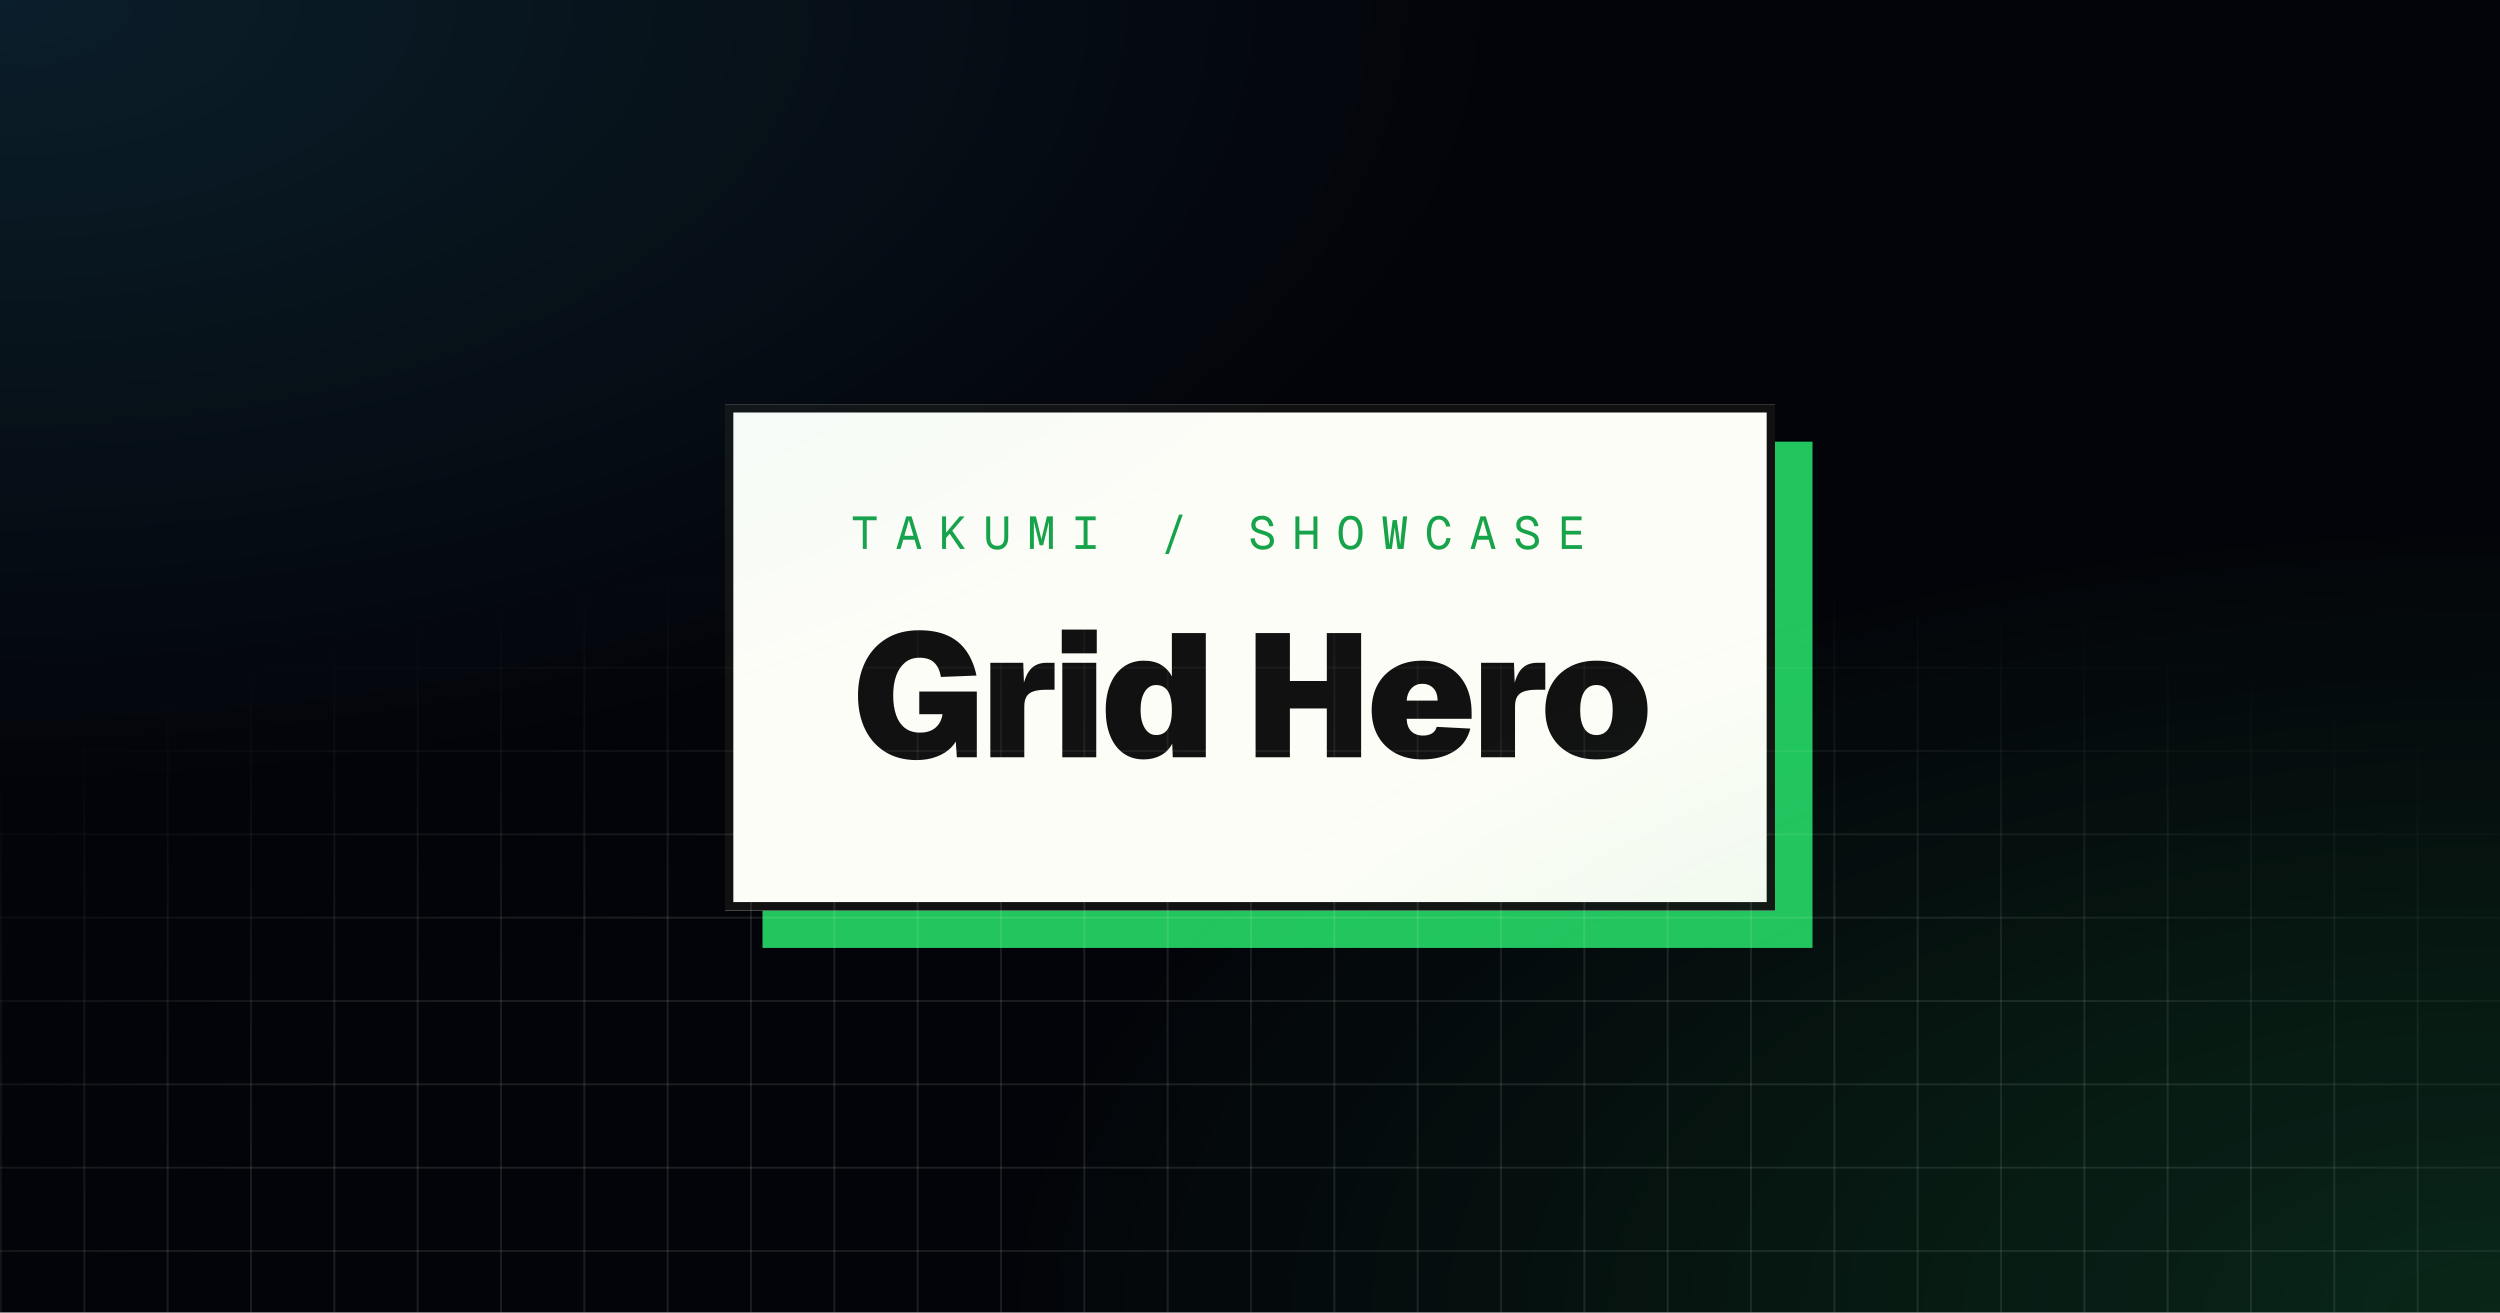
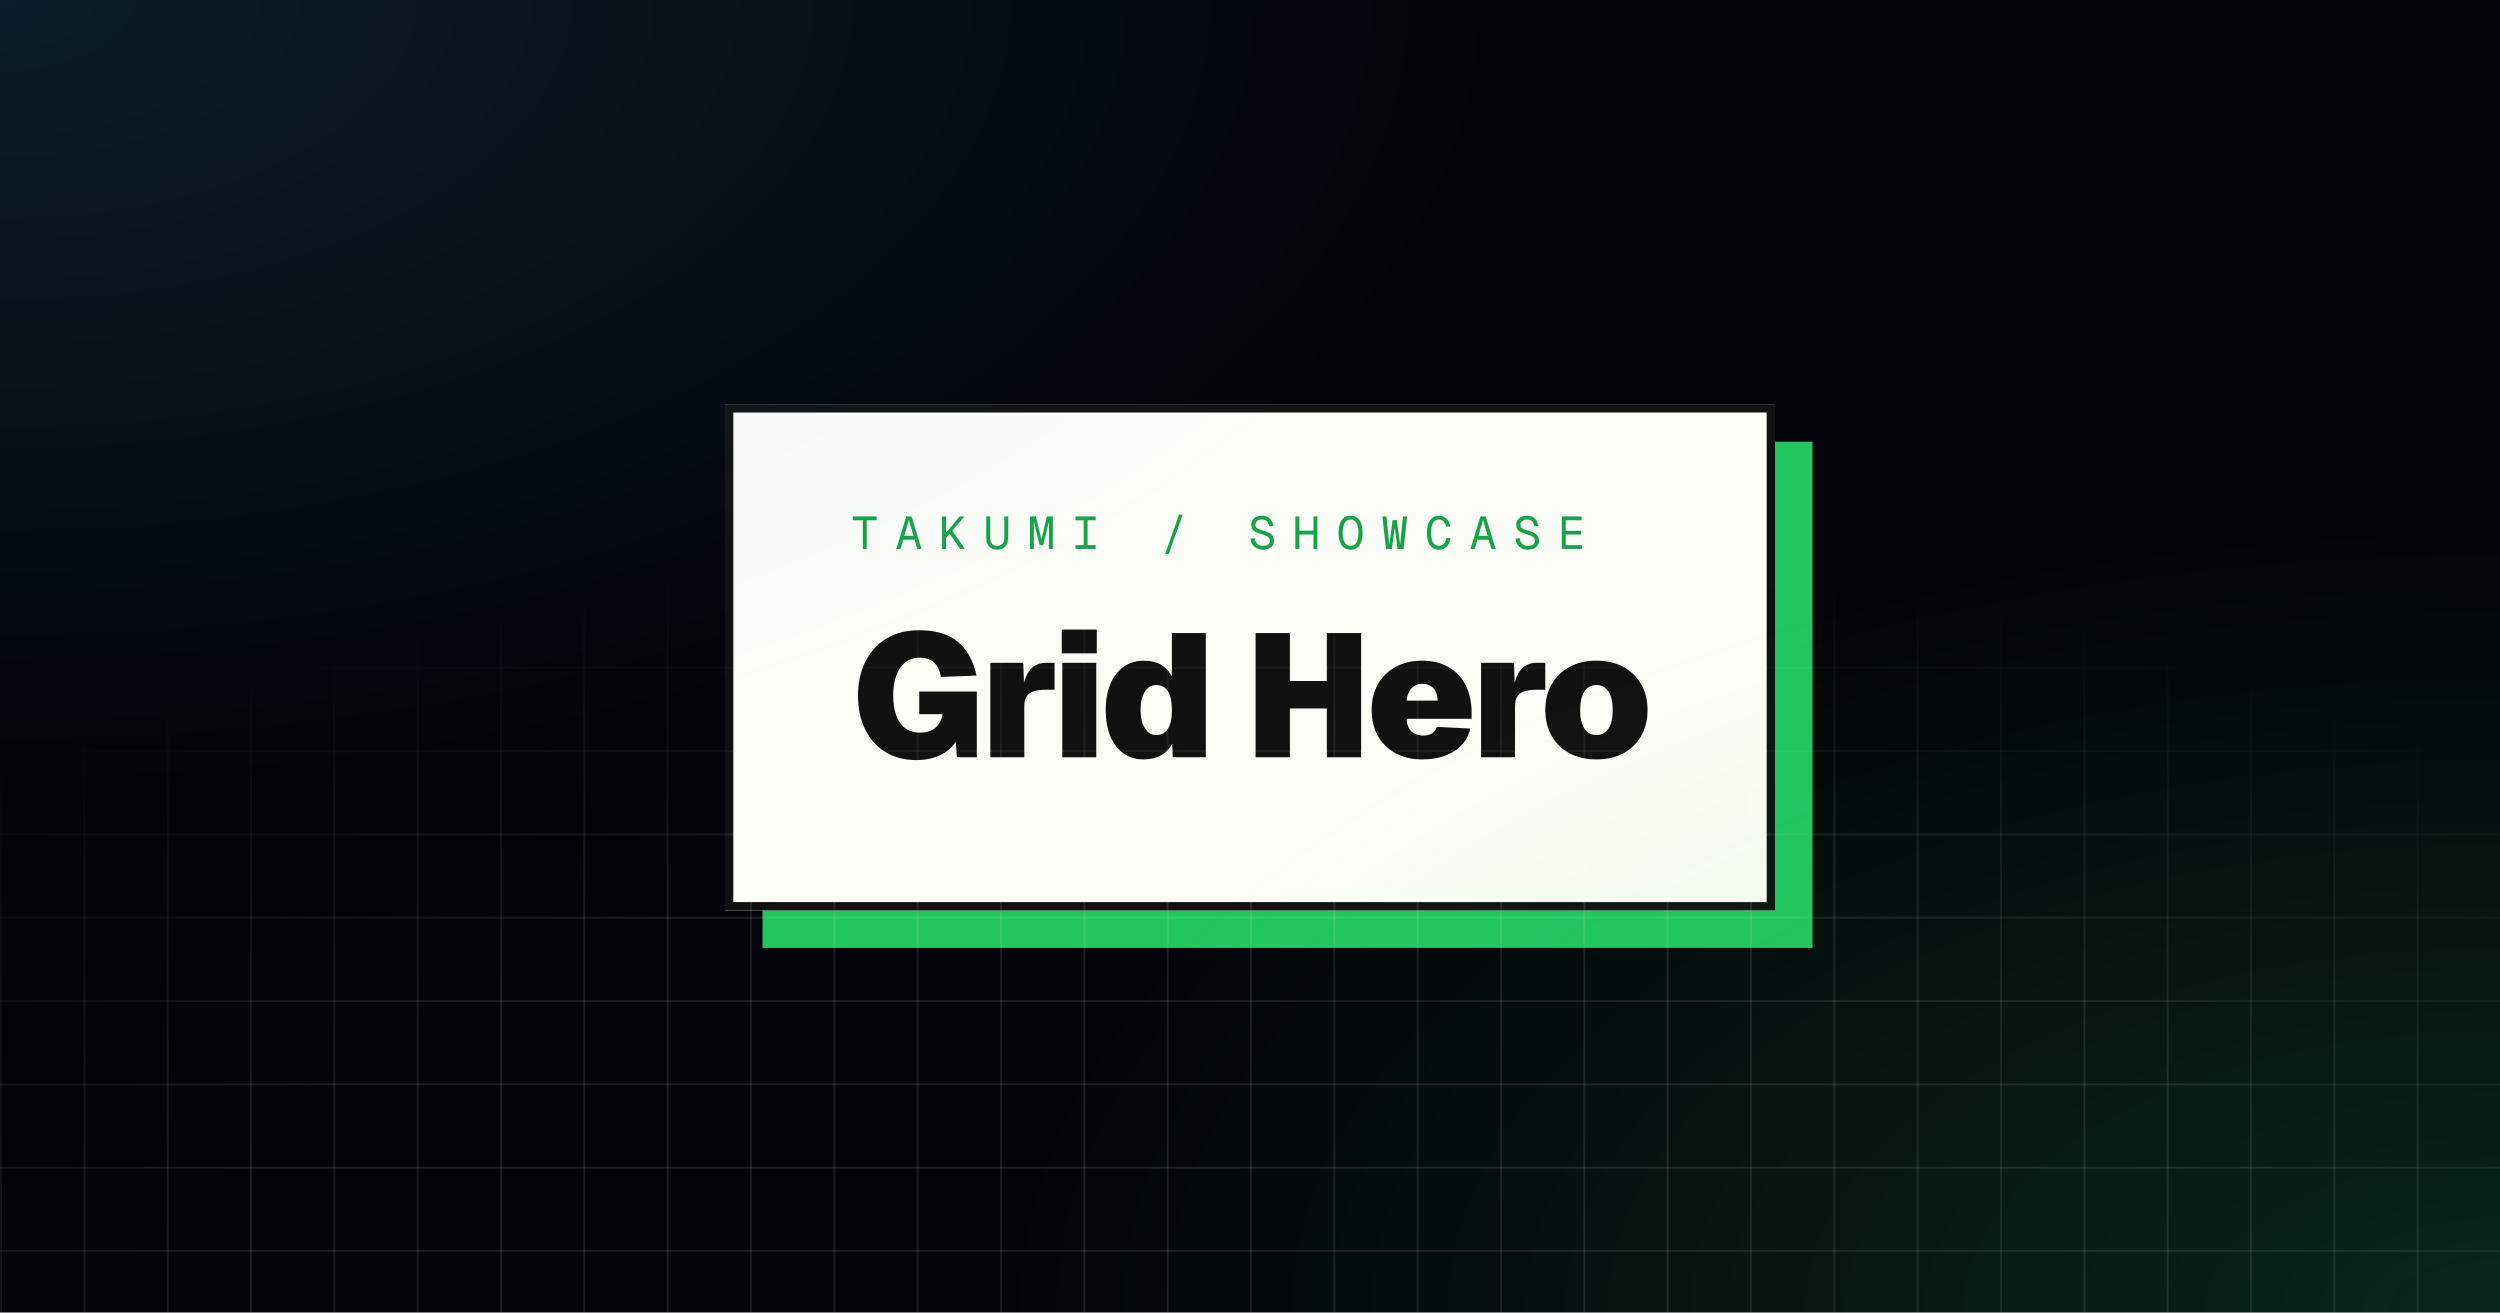
<svg xmlns="http://www.w3.org/2000/svg" width="1200" height="630" viewBox="0 0 1200 630">
  <rect x="0" y="0" width="1200" height="630" fill="#030409" />
  <clipPath id="cp0">
-     <path d="M-1000000-1000000H1000000V1000000H-1000000ZM348 194h504v243h-504v-243Z" clip-rule="evenodd" />
+     <path d="M-1000000-1000000H1000000V1000000H-1000000ZM349 195h502v241h-502v-241Z" clip-rule="evenodd" />
  </clipPath>
  <g clip-path="url(#cp0)">
    <path d="M366 212h504v243h-504v-243Z" fill="#22c55e" />
  </g>
  <rect x="348" y="194" width="504" height="243" fill="#fdfdf7" />
  <path d="M348 194h504v243h-504v-243Zm4 4h496v235h-496v-235Z" fill="#111" fill-rule="evenodd" />
  <g fill="#16a34a">
    <use href="#g0" x="408.48" y="263.5" />
    <use href="#g1" x="429.68" y="263.5" />
    <use href="#g2" x="450.88" y="263.5" />
    <use href="#g3" x="472.08" y="263.5" />
    <use href="#g4" x="493.28" y="263.5" />
    <use href="#g5" x="514.48" y="263.5" />
    <use href="#g6" x="556.88" y="263.5" />
    <use href="#g7" x="599.28" y="263.5" />
    <use href="#g8" x="620.48" y="263.5" />
    <use href="#g9" x="641.68" y="263.5" />
    <use href="#g10" x="662.88" y="263.5" />
    <use href="#g11" x="684.08" y="263.5" />
    <use href="#g1" x="705.28" y="263.5" />
    <use href="#g7" x="726.48" y="263.5" />
    <use href="#g12" x="747.68" y="263.5" />
  </g>
  <g fill="#111">
    <use href="#g13" x="408.48" y="363.5" />
    <use href="#g14" x="470.66" y="363.5" />
    <use href="#g15" x="505.2" y="363.5" />
    <use href="#g16" x="528.06" y="363.5" />
    <use href="#g17" x="597.48" y="363.5" />
    <use href="#g18" x="655.71" y="363.5" />
    <use href="#g14" x="706.21" y="363.5" />
    <use href="#g19" x="739.07" y="363.5" />
  </g>
  <mask id="mk1" maskUnits="userSpaceOnUse" style="mask-type:alpha" x="0" y="0" width="1200" height="630">
    <radialGradient id="rg2" gradientUnits="userSpaceOnUse" cx="600" cy="630" r="840" gradientTransform="matrix(1 0 0 .45 0 346.5)">
      <stop offset="0" stop-color="#000" />
      <stop offset=".016" stop-color="#000" />
      <stop offset=".032" stop-color="#000" />
      <stop offset=".048" stop-color="#000" />
      <stop offset=".063" stop-color="#000" />
      <stop offset=".079" stop-color="#000" />
      <stop offset=".095" stop-color="#000" />
      <stop offset=".111" stop-color="#000" />
      <stop offset=".127" stop-color="#000" />
      <stop offset=".143" stop-color="#000" />
      <stop offset=".159" stop-color="#000" />
      <stop offset=".175" stop-color="#000" />
      <stop offset=".19" stop-color="#000" />
      <stop offset=".206" stop-color="#000" />
      <stop offset=".222" stop-color="#000" />
      <stop offset=".238" stop-color="#000" />
      <stop offset=".254" stop-color="#000" />
      <stop offset=".27" stop-color="#000" />
      <stop offset=".286" stop-color="#000" />
      <stop offset=".302" stop-color="#000" />
      <stop offset=".317" stop-color="#000" />
      <stop offset=".333" stop-color="#000" />
      <stop offset=".349" stop-color="#000" />
      <stop offset=".365" stop-color="#000" />
      <stop offset=".381" stop-color="#000" />
      <stop offset=".397" stop-color="#000" />
      <stop offset=".413" stop-color="#000" />
      <stop offset=".429" stop-color="#000" />
      <stop offset=".444" stop-color="#000" />
      <stop offset=".46" stop-color="#000" />
      <stop offset=".476" stop-color="#000" />
      <stop offset=".492" stop-color="#000" />
      <stop offset=".508" stop-color="#000" />
      <stop offset=".524" stop-color="#000" />
      <stop offset=".54" stop-color="#000" />
      <stop offset=".556" stop-color="#000" />
      <stop offset=".571" stop-color="#000" />
      <stop offset=".587" stop-color="#000" />
      <stop offset=".603" stop-color="#000" />
      <stop offset=".619" stop-color="#000" stop-opacity=".953" />
      <stop offset=".635" stop-color="#000" stop-opacity=".914" />
      <stop offset=".651" stop-color="#000" stop-opacity=".875" />
      <stop offset=".667" stop-color="#000" stop-opacity=".835" />
      <stop offset=".683" stop-color="#000" stop-opacity=".792" />
      <stop offset=".698" stop-color="#000" stop-opacity=".753" />
      <stop offset=".714" stop-color="#000" stop-opacity=".714" />
      <stop offset=".73" stop-color="#000" stop-opacity=".675" />
      <stop offset=".746" stop-color="#000" stop-opacity=".635" />
      <stop offset=".762" stop-color="#000" stop-opacity=".596" />
      <stop offset=".778" stop-color="#000" stop-opacity=".557" />
      <stop offset=".794" stop-color="#000" stop-opacity=".518" />
      <stop offset=".81" stop-color="#000" stop-opacity=".475" />
      <stop offset=".825" stop-color="#000" stop-opacity=".435" />
      <stop offset=".841" stop-color="#000" stop-opacity=".396" />
      <stop offset=".857" stop-color="#000" stop-opacity=".357" />
      <stop offset=".873" stop-color="#000" stop-opacity=".318" />
      <stop offset=".889" stop-color="#000" stop-opacity=".278" />
      <stop offset=".905" stop-color="#000" stop-opacity=".239" />
      <stop offset=".921" stop-color="#000" stop-opacity=".2" />
      <stop offset=".937" stop-color="#000" stop-opacity=".157" />
      <stop offset=".952" stop-color="#000" stop-opacity=".118" />
      <stop offset=".968" stop-color="#000" stop-opacity=".078" />
      <stop offset=".984" stop-color="#000" stop-opacity=".039" />
      <stop offset="1" stop-color="#000" stop-opacity="0" />
    </radialGradient>
    <rect x="0" y="0" width="1200" height="630" fill="url(#rg2)" />
  </mask>
  <g mask="url(#mk1)">
    <pattern id="pat3" patternUnits="userSpaceOnUse" x="0" y="0" width="40" height="40">
      <linearGradient id="lg4" gradientUnits="userSpaceOnUse" x1="0" y1="20" x2="40" y2="20">
        <stop offset="0" stop-color="#fff" stop-opacity=".09" />
        <stop offset=".025" stop-color="#fff" stop-opacity=".09" />
        <stop offset=".025" stop-color="#000" stop-opacity="0" />
        <stop offset=".048" stop-color="#000" stop-opacity="0" />
        <stop offset=".063" stop-color="#000" stop-opacity="0" />
        <stop offset=".079" stop-color="#000" stop-opacity="0" />
        <stop offset=".095" stop-color="#000" stop-opacity="0" />
        <stop offset=".111" stop-color="#000" stop-opacity="0" />
        <stop offset=".127" stop-color="#000" stop-opacity="0" />
        <stop offset=".143" stop-color="#000" stop-opacity="0" />
        <stop offset=".159" stop-color="#000" stop-opacity="0" />
        <stop offset=".175" stop-color="#000" stop-opacity="0" />
        <stop offset=".19" stop-color="#000" stop-opacity="0" />
        <stop offset=".206" stop-color="#000" stop-opacity="0" />
        <stop offset=".222" stop-color="#000" stop-opacity="0" />
        <stop offset=".238" stop-color="#000" stop-opacity="0" />
        <stop offset=".254" stop-color="#000" stop-opacity="0" />
        <stop offset=".27" stop-color="#000" stop-opacity="0" />
        <stop offset=".286" stop-color="#000" stop-opacity="0" />
        <stop offset=".302" stop-color="#000" stop-opacity="0" />
        <stop offset=".317" stop-color="#000" stop-opacity="0" />
        <stop offset=".333" stop-color="#000" stop-opacity="0" />
        <stop offset=".349" stop-color="#000" stop-opacity="0" />
        <stop offset=".365" stop-color="#000" stop-opacity="0" />
        <stop offset=".381" stop-color="#000" stop-opacity="0" />
        <stop offset=".397" stop-color="#000" stop-opacity="0" />
        <stop offset=".413" stop-color="#000" stop-opacity="0" />
        <stop offset=".429" stop-color="#000" stop-opacity="0" />
        <stop offset=".444" stop-color="#000" stop-opacity="0" />
        <stop offset=".46" stop-color="#000" stop-opacity="0" />
        <stop offset=".476" stop-color="#000" stop-opacity="0" />
        <stop offset=".492" stop-color="#000" stop-opacity="0" />
        <stop offset=".508" stop-color="#000" stop-opacity="0" />
        <stop offset=".524" stop-color="#000" stop-opacity="0" />
        <stop offset=".54" stop-color="#000" stop-opacity="0" />
        <stop offset=".556" stop-color="#000" stop-opacity="0" />
        <stop offset=".571" stop-color="#000" stop-opacity="0" />
        <stop offset=".587" stop-color="#000" stop-opacity="0" />
        <stop offset=".603" stop-color="#000" stop-opacity="0" />
        <stop offset=".619" stop-color="#000" stop-opacity="0" />
        <stop offset=".635" stop-color="#000" stop-opacity="0" />
        <stop offset=".651" stop-color="#000" stop-opacity="0" />
        <stop offset=".667" stop-color="#000" stop-opacity="0" />
        <stop offset=".683" stop-color="#000" stop-opacity="0" />
        <stop offset=".698" stop-color="#000" stop-opacity="0" />
        <stop offset=".714" stop-color="#000" stop-opacity="0" />
        <stop offset=".73" stop-color="#000" stop-opacity="0" />
        <stop offset=".746" stop-color="#000" stop-opacity="0" />
        <stop offset=".762" stop-color="#000" stop-opacity="0" />
        <stop offset=".778" stop-color="#000" stop-opacity="0" />
        <stop offset=".794" stop-color="#000" stop-opacity="0" />
        <stop offset=".81" stop-color="#000" stop-opacity="0" />
        <stop offset=".825" stop-color="#000" stop-opacity="0" />
        <stop offset=".841" stop-color="#000" stop-opacity="0" />
        <stop offset=".857" stop-color="#000" stop-opacity="0" />
        <stop offset=".873" stop-color="#000" stop-opacity="0" />
        <stop offset=".889" stop-color="#000" stop-opacity="0" />
        <stop offset=".905" stop-color="#000" stop-opacity="0" />
        <stop offset=".921" stop-color="#000" stop-opacity="0" />
        <stop offset=".937" stop-color="#000" stop-opacity="0" />
        <stop offset=".952" stop-color="#000" stop-opacity="0" />
        <stop offset=".968" stop-color="#000" stop-opacity="0" />
        <stop offset=".984" stop-color="#000" stop-opacity="0" />
        <stop offset="1" stop-color="#000" stop-opacity="0" />
      </linearGradient>
      <rect x="0" y="0" width="40" height="40" fill="url(#lg4)" />
    </pattern>
    <rect x="0" y="0" width="1200" height="630" fill="url(#pat3)" />
    <pattern id="pat5" patternUnits="userSpaceOnUse" x="0" y="0" width="40" height="40">
      <linearGradient id="lg6" gradientUnits="userSpaceOnUse" x1="20" y1="0" x2="20" y2="40">
        <stop offset="0" stop-color="#fff" stop-opacity=".09" />
        <stop offset=".025" stop-color="#fff" stop-opacity=".09" />
        <stop offset=".025" stop-color="#000" stop-opacity="0" />
        <stop offset=".048" stop-color="#000" stop-opacity="0" />
        <stop offset=".063" stop-color="#000" stop-opacity="0" />
        <stop offset=".079" stop-color="#000" stop-opacity="0" />
        <stop offset=".095" stop-color="#000" stop-opacity="0" />
        <stop offset=".111" stop-color="#000" stop-opacity="0" />
        <stop offset=".127" stop-color="#000" stop-opacity="0" />
        <stop offset=".143" stop-color="#000" stop-opacity="0" />
        <stop offset=".159" stop-color="#000" stop-opacity="0" />
        <stop offset=".175" stop-color="#000" stop-opacity="0" />
        <stop offset=".19" stop-color="#000" stop-opacity="0" />
        <stop offset=".206" stop-color="#000" stop-opacity="0" />
        <stop offset=".222" stop-color="#000" stop-opacity="0" />
        <stop offset=".238" stop-color="#000" stop-opacity="0" />
        <stop offset=".254" stop-color="#000" stop-opacity="0" />
        <stop offset=".27" stop-color="#000" stop-opacity="0" />
        <stop offset=".286" stop-color="#000" stop-opacity="0" />
        <stop offset=".302" stop-color="#000" stop-opacity="0" />
        <stop offset=".317" stop-color="#000" stop-opacity="0" />
        <stop offset=".333" stop-color="#000" stop-opacity="0" />
        <stop offset=".349" stop-color="#000" stop-opacity="0" />
        <stop offset=".365" stop-color="#000" stop-opacity="0" />
        <stop offset=".381" stop-color="#000" stop-opacity="0" />
        <stop offset=".397" stop-color="#000" stop-opacity="0" />
        <stop offset=".413" stop-color="#000" stop-opacity="0" />
        <stop offset=".429" stop-color="#000" stop-opacity="0" />
        <stop offset=".444" stop-color="#000" stop-opacity="0" />
        <stop offset=".46" stop-color="#000" stop-opacity="0" />
        <stop offset=".476" stop-color="#000" stop-opacity="0" />
        <stop offset=".492" stop-color="#000" stop-opacity="0" />
        <stop offset=".508" stop-color="#000" stop-opacity="0" />
        <stop offset=".524" stop-color="#000" stop-opacity="0" />
        <stop offset=".54" stop-color="#000" stop-opacity="0" />
        <stop offset=".556" stop-color="#000" stop-opacity="0" />
        <stop offset=".571" stop-color="#000" stop-opacity="0" />
        <stop offset=".587" stop-color="#000" stop-opacity="0" />
        <stop offset=".603" stop-color="#000" stop-opacity="0" />
        <stop offset=".619" stop-color="#000" stop-opacity="0" />
        <stop offset=".635" stop-color="#000" stop-opacity="0" />
        <stop offset=".651" stop-color="#000" stop-opacity="0" />
        <stop offset=".667" stop-color="#000" stop-opacity="0" />
        <stop offset=".683" stop-color="#000" stop-opacity="0" />
        <stop offset=".698" stop-color="#000" stop-opacity="0" />
        <stop offset=".714" stop-color="#000" stop-opacity="0" />
        <stop offset=".73" stop-color="#000" stop-opacity="0" />
        <stop offset=".746" stop-color="#000" stop-opacity="0" />
        <stop offset=".762" stop-color="#000" stop-opacity="0" />
        <stop offset=".778" stop-color="#000" stop-opacity="0" />
        <stop offset=".794" stop-color="#000" stop-opacity="0" />
        <stop offset=".81" stop-color="#000" stop-opacity="0" />
        <stop offset=".825" stop-color="#000" stop-opacity="0" />
        <stop offset=".841" stop-color="#000" stop-opacity="0" />
        <stop offset=".857" stop-color="#000" stop-opacity="0" />
        <stop offset=".873" stop-color="#000" stop-opacity="0" />
        <stop offset=".889" stop-color="#000" stop-opacity="0" />
        <stop offset=".905" stop-color="#000" stop-opacity="0" />
        <stop offset=".921" stop-color="#000" stop-opacity="0" />
        <stop offset=".937" stop-color="#000" stop-opacity="0" />
        <stop offset=".952" stop-color="#000" stop-opacity="0" />
        <stop offset=".968" stop-color="#000" stop-opacity="0" />
        <stop offset=".984" stop-color="#000" stop-opacity="0" />
        <stop offset="1" stop-color="#000" stop-opacity="0" />
      </linearGradient>
      <rect x="0" y="0" width="40" height="40" fill="url(#lg6)" />
    </pattern>
    <rect x="0" y="0" width="1200" height="630" fill="url(#pat5)" />
  </g>
  <radialGradient id="rg7" gradientUnits="userSpaceOnUse" cx="0" cy="0" r="1200" gradientTransform="matrix(1 0 0 .525 0 0)">
    <stop offset="0" stop-color="#39bff8" stop-opacity=".141" />
    <stop offset=".016" stop-color="#3abdf8" stop-opacity=".137" />
    <stop offset=".032" stop-color="#3cc3f8" stop-opacity=".133" />
    <stop offset=".048" stop-color="#36c1f7" stop-opacity=".129" />
    <stop offset=".063" stop-color="#38bff7" stop-opacity=".125" />
    <stop offset=".079" stop-color="#3abdf7" stop-opacity=".122" />
    <stop offset=".095" stop-color="#3cc4f7" stop-opacity=".118" />
    <stop offset=".111" stop-color="#3ec1ff" stop-opacity=".114" />
    <stop offset=".127" stop-color="#37bfff" stop-opacity=".11" />
    <stop offset=".143" stop-color="#39c6ff" stop-opacity=".106" />
    <stop offset=".159" stop-color="#3bc4ff" stop-opacity=".102" />
    <stop offset=".175" stop-color="#3bbaf5" stop-opacity=".102" />
    <stop offset=".19" stop-color="#33b8f5" stop-opacity=".098" />
    <stop offset=".206" stop-color="#35bff4" stop-opacity=".094" />
    <stop offset=".222" stop-color="#37bcf4" stop-opacity=".09" />
    <stop offset=".238" stop-color="#3ab9f3" stop-opacity=".086" />
    <stop offset=".254" stop-color="#3dc2f3" stop-opacity=".082" />
    <stop offset=".27" stop-color="#33bff2" stop-opacity=".078" />
    <stop offset=".286" stop-color="#36bcf2" stop-opacity=".075" />
    <stop offset=".302" stop-color="#39b8f1" stop-opacity=".071" />
    <stop offset=".317" stop-color="#3cc3f0" stop-opacity=".067" />
    <stop offset=".333" stop-color="#40bfff" stop-opacity=".063" />
    <stop offset=".349" stop-color="#3bf" stop-opacity=".059" />
    <stop offset=".365" stop-color="#37c8ff" stop-opacity=".055" />
    <stop offset=".381" stop-color="#3bc4ff" stop-opacity=".051" />
    <stop offset=".397" stop-color="#40bfff" stop-opacity=".047" />
    <stop offset=".413" stop-color="#2eb9ff" stop-opacity=".043" />
    <stop offset=".429" stop-color="#3cf" stop-opacity=".039" />
    <stop offset=".444" stop-color="#39c6ff" stop-opacity=".035" />
    <stop offset=".46" stop-color="#40bfff" stop-opacity=".031" />
    <stop offset=".476" stop-color="#49dbff" stop-opacity=".027" />
    <stop offset=".492" stop-color="#2bd5ff" stop-opacity=".024" />
    <stop offset=".508" stop-color="#2baad5" stop-opacity=".024" />
    <stop offset=".524" stop-color="#39c" stop-opacity=".02" />
    <stop offset=".54" stop-color="#40bfff" stop-opacity=".016" />
    <stop offset=".556" stop-color="#5af" stop-opacity=".012" />
    <stop offset=".571" stop-color="#0080ff" stop-opacity=".008" />
    <stop offset=".587" stop-color="#0ff" stop-opacity=".004" />
    <stop offset=".603" stop-color="#000" stop-opacity="0" />
    <stop offset=".619" stop-color="#000" stop-opacity="0" />
    <stop offset=".635" stop-color="#000" stop-opacity="0" />
    <stop offset=".651" stop-color="#000" stop-opacity="0" />
    <stop offset=".667" stop-color="#000" stop-opacity="0" />
    <stop offset=".683" stop-color="#000" stop-opacity="0" />
    <stop offset=".698" stop-color="#000" stop-opacity="0" />
    <stop offset=".714" stop-color="#000" stop-opacity="0" />
    <stop offset=".73" stop-color="#000" stop-opacity="0" />
    <stop offset=".746" stop-color="#000" stop-opacity="0" />
    <stop offset=".762" stop-color="#000" stop-opacity="0" />
    <stop offset=".778" stop-color="#000" stop-opacity="0" />
    <stop offset=".794" stop-color="#000" stop-opacity="0" />
    <stop offset=".81" stop-color="#000" stop-opacity="0" />
    <stop offset=".825" stop-color="#000" stop-opacity="0" />
    <stop offset=".841" stop-color="#000" stop-opacity="0" />
    <stop offset=".857" stop-color="#000" stop-opacity="0" />
    <stop offset=".873" stop-color="#000" stop-opacity="0" />
    <stop offset=".889" stop-color="#000" stop-opacity="0" />
    <stop offset=".905" stop-color="#000" stop-opacity="0" />
    <stop offset=".921" stop-color="#000" stop-opacity="0" />
    <stop offset=".937" stop-color="#000" stop-opacity="0" />
    <stop offset=".952" stop-color="#000" stop-opacity="0" />
    <stop offset=".968" stop-color="#000" stop-opacity="0" />
    <stop offset=".984" stop-color="#000" stop-opacity="0" />
    <stop offset="1" stop-color="#000" stop-opacity="0" />
  </radialGradient>
  <rect x="0" y="0" width="1200" height="630" fill="url(#rg7)" />
  <radialGradient id="rg8" gradientUnits="userSpaceOnUse" cx="1200" cy="630" r="1200" gradientTransform="matrix(1 0 0 .525 0 299.25)">
    <stop offset="0" stop-color="#21c85e" stop-opacity=".18" />
    <stop offset=".016" stop-color="#22c660" stop-opacity=".176" />
    <stop offset=".032" stop-color="#23c55d" stop-opacity=".173" />
    <stop offset=".048" stop-color="#24c861" stop-opacity=".165" />
    <stop offset=".063" stop-color="#1fc75d" stop-opacity=".161" />
    <stop offset=".079" stop-color="#20c660" stop-opacity=".157" />
    <stop offset=".095" stop-color="#21c45c" stop-opacity=".153" />
    <stop offset=".111" stop-color="#22c860" stop-opacity=".145" />
    <stop offset=".127" stop-color="#23c65c" stop-opacity=".141" />
    <stop offset=".143" stop-color="#24c55f" stop-opacity=".137" />
    <stop offset=".159" stop-color="#1ec362" stop-opacity=".133" />
    <stop offset=".175" stop-color="#1fc95d" stop-opacity=".129" />
    <stop offset=".19" stop-color="#21ce63" stop-opacity=".122" />
    <stop offset=".206" stop-color="#22cc5e" stop-opacity=".118" />
    <stop offset=".222" stop-color="#23ca61" stop-opacity=".114" />
    <stop offset=".238" stop-color="#24c85b" stop-opacity=".11" />
    <stop offset=".254" stop-color="#1cc65e" stop-opacity=".106" />
    <stop offset=".27" stop-color="#1fcc5c" stop-opacity=".098" />
    <stop offset=".286" stop-color="#20ca60" stop-opacity=".094" />
    <stop offset=".302" stop-color="#21c859" stop-opacity=".09" />
    <stop offset=".317" stop-color="#23c55d" stop-opacity=".086" />
    <stop offset=".333" stop-color="#26cc66" stop-opacity=".078" />
    <stop offset=".349" stop-color="#28c95e" stop-opacity=".075" />
    <stop offset=".365" stop-color="#1cc663" stop-opacity=".071" />
    <stop offset=".381" stop-color="#1ec35a" stop-opacity=".067" />
    <stop offset=".397" stop-color="#20bf60" stop-opacity=".063" />
    <stop offset=".413" stop-color="#24c85b" stop-opacity=".055" />
    <stop offset=".429" stop-color="#27c462" stop-opacity=".051" />
    <stop offset=".444" stop-color="#2bbf55" stop-opacity=".047" />
    <stop offset=".46" stop-color="#17b95d" stop-opacity=".043" />
    <stop offset=".476" stop-color="#1cc671" stop-opacity=".035" />
    <stop offset=".492" stop-color="#20bf60" stop-opacity=".031" />
    <stop offset=".508" stop-color="#24db6d" stop-opacity=".027" />
    <stop offset=".524" stop-color="#2bd555" stop-opacity=".024" />
    <stop offset=".54" stop-color="#3c6" stop-opacity=".02" />
    <stop offset=".556" stop-color="#0f5" stop-opacity=".012" />
    <stop offset=".571" stop-color="#00ff80" stop-opacity=".008" />
    <stop offset=".587" stop-color="#0f0" stop-opacity=".004" />
    <stop offset=".603" stop-color="#000" stop-opacity="0" />
    <stop offset=".619" stop-color="#000" stop-opacity="0" />
    <stop offset=".635" stop-color="#000" stop-opacity="0" />
    <stop offset=".651" stop-color="#000" stop-opacity="0" />
    <stop offset=".667" stop-color="#000" stop-opacity="0" />
    <stop offset=".683" stop-color="#000" stop-opacity="0" />
    <stop offset=".698" stop-color="#000" stop-opacity="0" />
    <stop offset=".714" stop-color="#000" stop-opacity="0" />
    <stop offset=".73" stop-color="#000" stop-opacity="0" />
    <stop offset=".746" stop-color="#000" stop-opacity="0" />
    <stop offset=".762" stop-color="#000" stop-opacity="0" />
    <stop offset=".778" stop-color="#000" stop-opacity="0" />
    <stop offset=".794" stop-color="#000" stop-opacity="0" />
    <stop offset=".81" stop-color="#000" stop-opacity="0" />
    <stop offset=".825" stop-color="#000" stop-opacity="0" />
    <stop offset=".841" stop-color="#000" stop-opacity="0" />
    <stop offset=".857" stop-color="#000" stop-opacity="0" />
    <stop offset=".873" stop-color="#000" stop-opacity="0" />
    <stop offset=".889" stop-color="#000" stop-opacity="0" />
    <stop offset=".905" stop-color="#000" stop-opacity="0" />
    <stop offset=".921" stop-color="#000" stop-opacity="0" />
    <stop offset=".937" stop-color="#000" stop-opacity="0" />
    <stop offset=".952" stop-color="#000" stop-opacity="0" />
    <stop offset=".968" stop-color="#000" stop-opacity="0" />
    <stop offset=".984" stop-color="#000" stop-opacity="0" />
    <stop offset="1" stop-color="#000" stop-opacity="0" />
  </radialGradient>
  <rect x="0" y="0" width="1200" height="630" fill="url(#rg8)" />
  <defs>
    <path id="g0" d="M5.66 0v-13.77h-4.79v-1.85l11.44-.01v1.86h-4.76v13.77Z" />
    <path id="g1" d="M.58 0l4.75-15.63 2.55.01 4.75 15.62h-2.02l-4.02-13.91-4 13.91Zm2.39-4.44.66-1.86h5.93l.67 1.86Z" />
    <path id="g2" d="M2.98-4.97v-2.56l6.79-8.09 2.32-.01Zm-1.67 4.97v-15.63l1.91.01v15.62Zm8.67 0-5.45-7.92 1.33-1.36 6.45 9.28Z" />
    <path id="g3" d="M6.59.36q-2.45 0-3.87-1.56-1.41-1.57-1.41-4.25v-10.18l1.91.01v10.17q0 1.93.86 2.95.87 1 2.51 1 1.66 0 2.52-1 .87-1.02.87-2.95v-10.18l1.9.01-.01 10.17q.01 2.68-1.4 4.25-1.41 1.56-3.88 1.56Z" />
    <path id="g4" d="M5.77-1.77l-2.96-12.09h.17v13.86h-1.89v-15.63l2.86.01 3.1 12.85h-.89l3.07-12.86 2.86.01v15.62h-1.89v-13.86h.19l-2.95 12.09Z" />
    <path id="g5" d="M1.77 0v-1.84h3.89v-11.93h-3.89v-1.85l9.67-.01v1.86h-3.89v11.93h3.89v1.84Z" />
    <path id="g6" d="M2.38 2.42l6.68-18.92h1.77l-6.69 18.92Z" />
    <path id="g7" d="M6.84.36q-1.65 0-2.93-.69-1.27-.69-2.05-1.87-.77-1.21-.89-2.8l1.98-.13q.16 1.18.67 1.99.52.81 1.33 1.23.83.41 1.94.41 1.09 0 1.84-.27t1.13-.81q.39-.55.39-1.3t-.34-1.29q-.35-.56-1.28-1.05t-2.76-1q-1.62-.45-2.62-1-1-.56-1.45-1.34-.46-.8-.46-1.97 0-1.31.63-2.31t1.78-1.57q1.17-.56 2.78-.56t2.75.66q1.14.64 1.81 1.76t.86 2.55l-1.98.13q-.14-.94-.56-1.68-.41-.73-1.14-1.15t-1.79-.43q-1.45.01-2.31.71-.84.69-.84 1.81 0 .72.31 1.2t1.13.83q.82.36 2.29.78 1.91.53 3.03 1.19 1.14.66 1.64 1.58.5.91.5 2.2 0 1.24-.68 2.19-.68.94-1.89 1.47t-2.82.53Z" />
    <path id="g8" d="M1.31 0v-15.63l1.91.01v7.59l-.97-.75h8.7l-.97.75v-7.6l1.9.01-.01 15.62h-1.89v-7.67l.97.73h-8.7l.97-.73v7.67Z" />
    <path id="g9" d="M6.59.36q-1.84 0-3.14-.95-1.28-.96-1.95-2.77-.66-1.83-.66-4.42 0-2.64.66-4.47.67-1.83 1.95-2.77 1.3-.95 3.14-.95 1.86 0 3.14.95t1.96 2.77q.67 1.83.67 4.47 0 2.59-.67 4.42-.67 1.81-1.96 2.77-1.28.95-3.14.95Zm0-1.86q1.22 0 2.07-.7.84-.72 1.28-2.13.45-1.4.45-3.45t-.45-3.47q-.44-1.42-1.28-2.14-.85-.73-2.07-.73-1.2-.01-2.04.73-.85.72-1.3 2.14-.44 1.42-.44 3.47t.44 3.45q.45 1.41 1.3 2.13.84.7 2.04.7Z" />
    <path id="g10" d="M2.38 0l-1.72-15.63 1.98.01 1.45 14.53h-.22l1.72-12.77h2.02l1.72 12.77h-.22l1.45-14.54 1.99.01-1.72 15.62h-2.86l-1.63-12.31h.52l-1.63 12.31Z" />
    <path id="g11" d="M6.64.36q-1.86 0-3.17-.99-1.3-1-1.97-2.82-.66-1.83-.66-4.33 0-2.53.66-4.36.67-1.83 1.97-2.83 1.31-1 3.17-1 2.08 0 3.52 1.36 1.45 1.34 1.93 3.77l-2.01.12q-.38-1.69-1.3-2.55-.9-.85-2.14-.85t-2.09.73-1.3 2.16q-.44 1.42-.44 3.45 0 2 .44 3.41.45 1.4 1.3 2.14t2.09.73q1.38 0 2.31-.94.96-.95 1.28-2.83l2 .13q-.42 2.56-1.9 4.03t-3.69 1.47Z" />
    <path id="g12" d="M1.98 0v-15.63l9.5.01v1.85h-7.6l-.01 5.04h7.35v1.79h-7.35l.01 5.1h7.78v1.84Z" />
    <path id="g13" d="M31.5 1.34q-8.73 0-15.03-3.9t-9.7-10.88q-3.41-6.97-3.41-16.29 0-8.99 3.48-16.05t10.04-11.13 15.79-4.07q8.16 0 13.74 2.56t8.98 7.44 4.84 11.75l-17.06.67q-.75-4.46-3.19-6.85t-7.14-2.39q-4.03 0-6.84 2.27t-4.28 6.3-1.47 9.5q0 5.37 1.38 9.4t4.25 6.27q2.85 2.22 7.31 2.22 3.09 0 5.31-1.05 2.23-1.05 3.63-3.02 1.39-1.98 1.81-4.76h-11.17v-10.91h27.62v31.58h-9.58l-.83-12.09 1.85.32q-.75 3.96-3.58 6.9-2.81 2.93-7.14 4.57-4.31 1.64-9.61 1.64Z" />
    <path id="g14" d="M4.7 0v-45.36h15.8l.5 14.28-1.17-.17q1.25-7.56 4.01-10.83 2.79-3.28 7.83-3.28h3.86v12.94h-4.03q-3.61 0-5.92.72-2.31.7-3.46 2.47-1.12 1.76-1.12 4.95v24.28Z" />
    <path id="g15" d="M4.7 0v-45.36h16.3v45.36Zm-.25-49.89v-11.42h16.8v11.42Z" />
    <path id="g16" d="M20.92 1.02q-5.64 0-9.72-2.9-4.06-2.9-6.29-8.23-2.22-5.34-2.22-12.58 0-7.22 2.26-12.54 2.27-5.35 6.38-8.24 4.12-2.9 9.59-2.9 5.03-.01 8.39 2.01t5.13 5.55v-20.83h16.29v59.64h-15.87l-.25-6.55q-1.84 3.61-5.42 5.6-3.57 1.97-8.27 1.97Zm5.96-11.69q2.43 0 4.1-1.25 1.69-1.27 2.57-3.91.89-2.65.89-6.86 0-4.18-.89-6.83-.88-2.65-2.57-3.9-1.67-1.27-4.1-1.27-3.44 0-5.46 3.24t-2.01 8.76q0 5.39 2.04 8.71 2.07 3.31 5.42 3.31Z" />
    <path id="g17" d="M5.2 0v-59.64h16.47v27.8l-6.97-4.79 31.68.01-6.99 4.78v-27.8h16.47v59.64h-16.47v-28.14l6.99 4.7h-31.68l6.97-4.7v28.14Z" />
    <path id="g18" d="M26.97 1.02q-7.31 0-12.78-2.94-5.46-2.96-8.49-8.28-3.01-5.35-3.01-12.49 0-7.12 3.01-12.42 3.03-5.3 8.49-8.28t12.78-2.99q7.3.01 12.62 3.08 5.35 3.07 8.21 8.69t2.86 13.27v2.86h-31.18q.18 4.12 2.32 6.09t5.5 1.97q2.43 0 4.15-.92 1.74-.93 2.49-3.27l16.12.83q-1.84 7.31-8.06 11.06-6.22 3.74-15.03 3.74Zm-7.49-28.24h14.88q-.09-3.95-2.11-6-2.02-2.06-5.28-2.06-3.11 0-5.17 2.19t-2.32 5.87Z" />
    <path id="g19" d="M27.22 1.02q-7.39 0-12.91-2.94-5.5-2.96-8.56-8.28-3.06-5.35-3.06-12.49 0-7.12 3.06-12.42t8.56-8.28q5.52-2.99 12.91-2.99t12.89 2.99 8.56 8.28q3.08 5.3 3.08 12.42 0 7.14-3.08 12.49-3.06 5.33-8.56 8.28-5.5 2.94-12.89 2.94Zm0-11.69q3.78 0 5.8-3.11t2.01-8.91q0-5.7-2.01-8.84-2.02-3.16-5.8-3.16t-5.8 3.16q-2.01 3.14-2.01 8.84 0 5.8 2.01 8.91t5.8 3.11Z" />
  </defs>
</svg>
